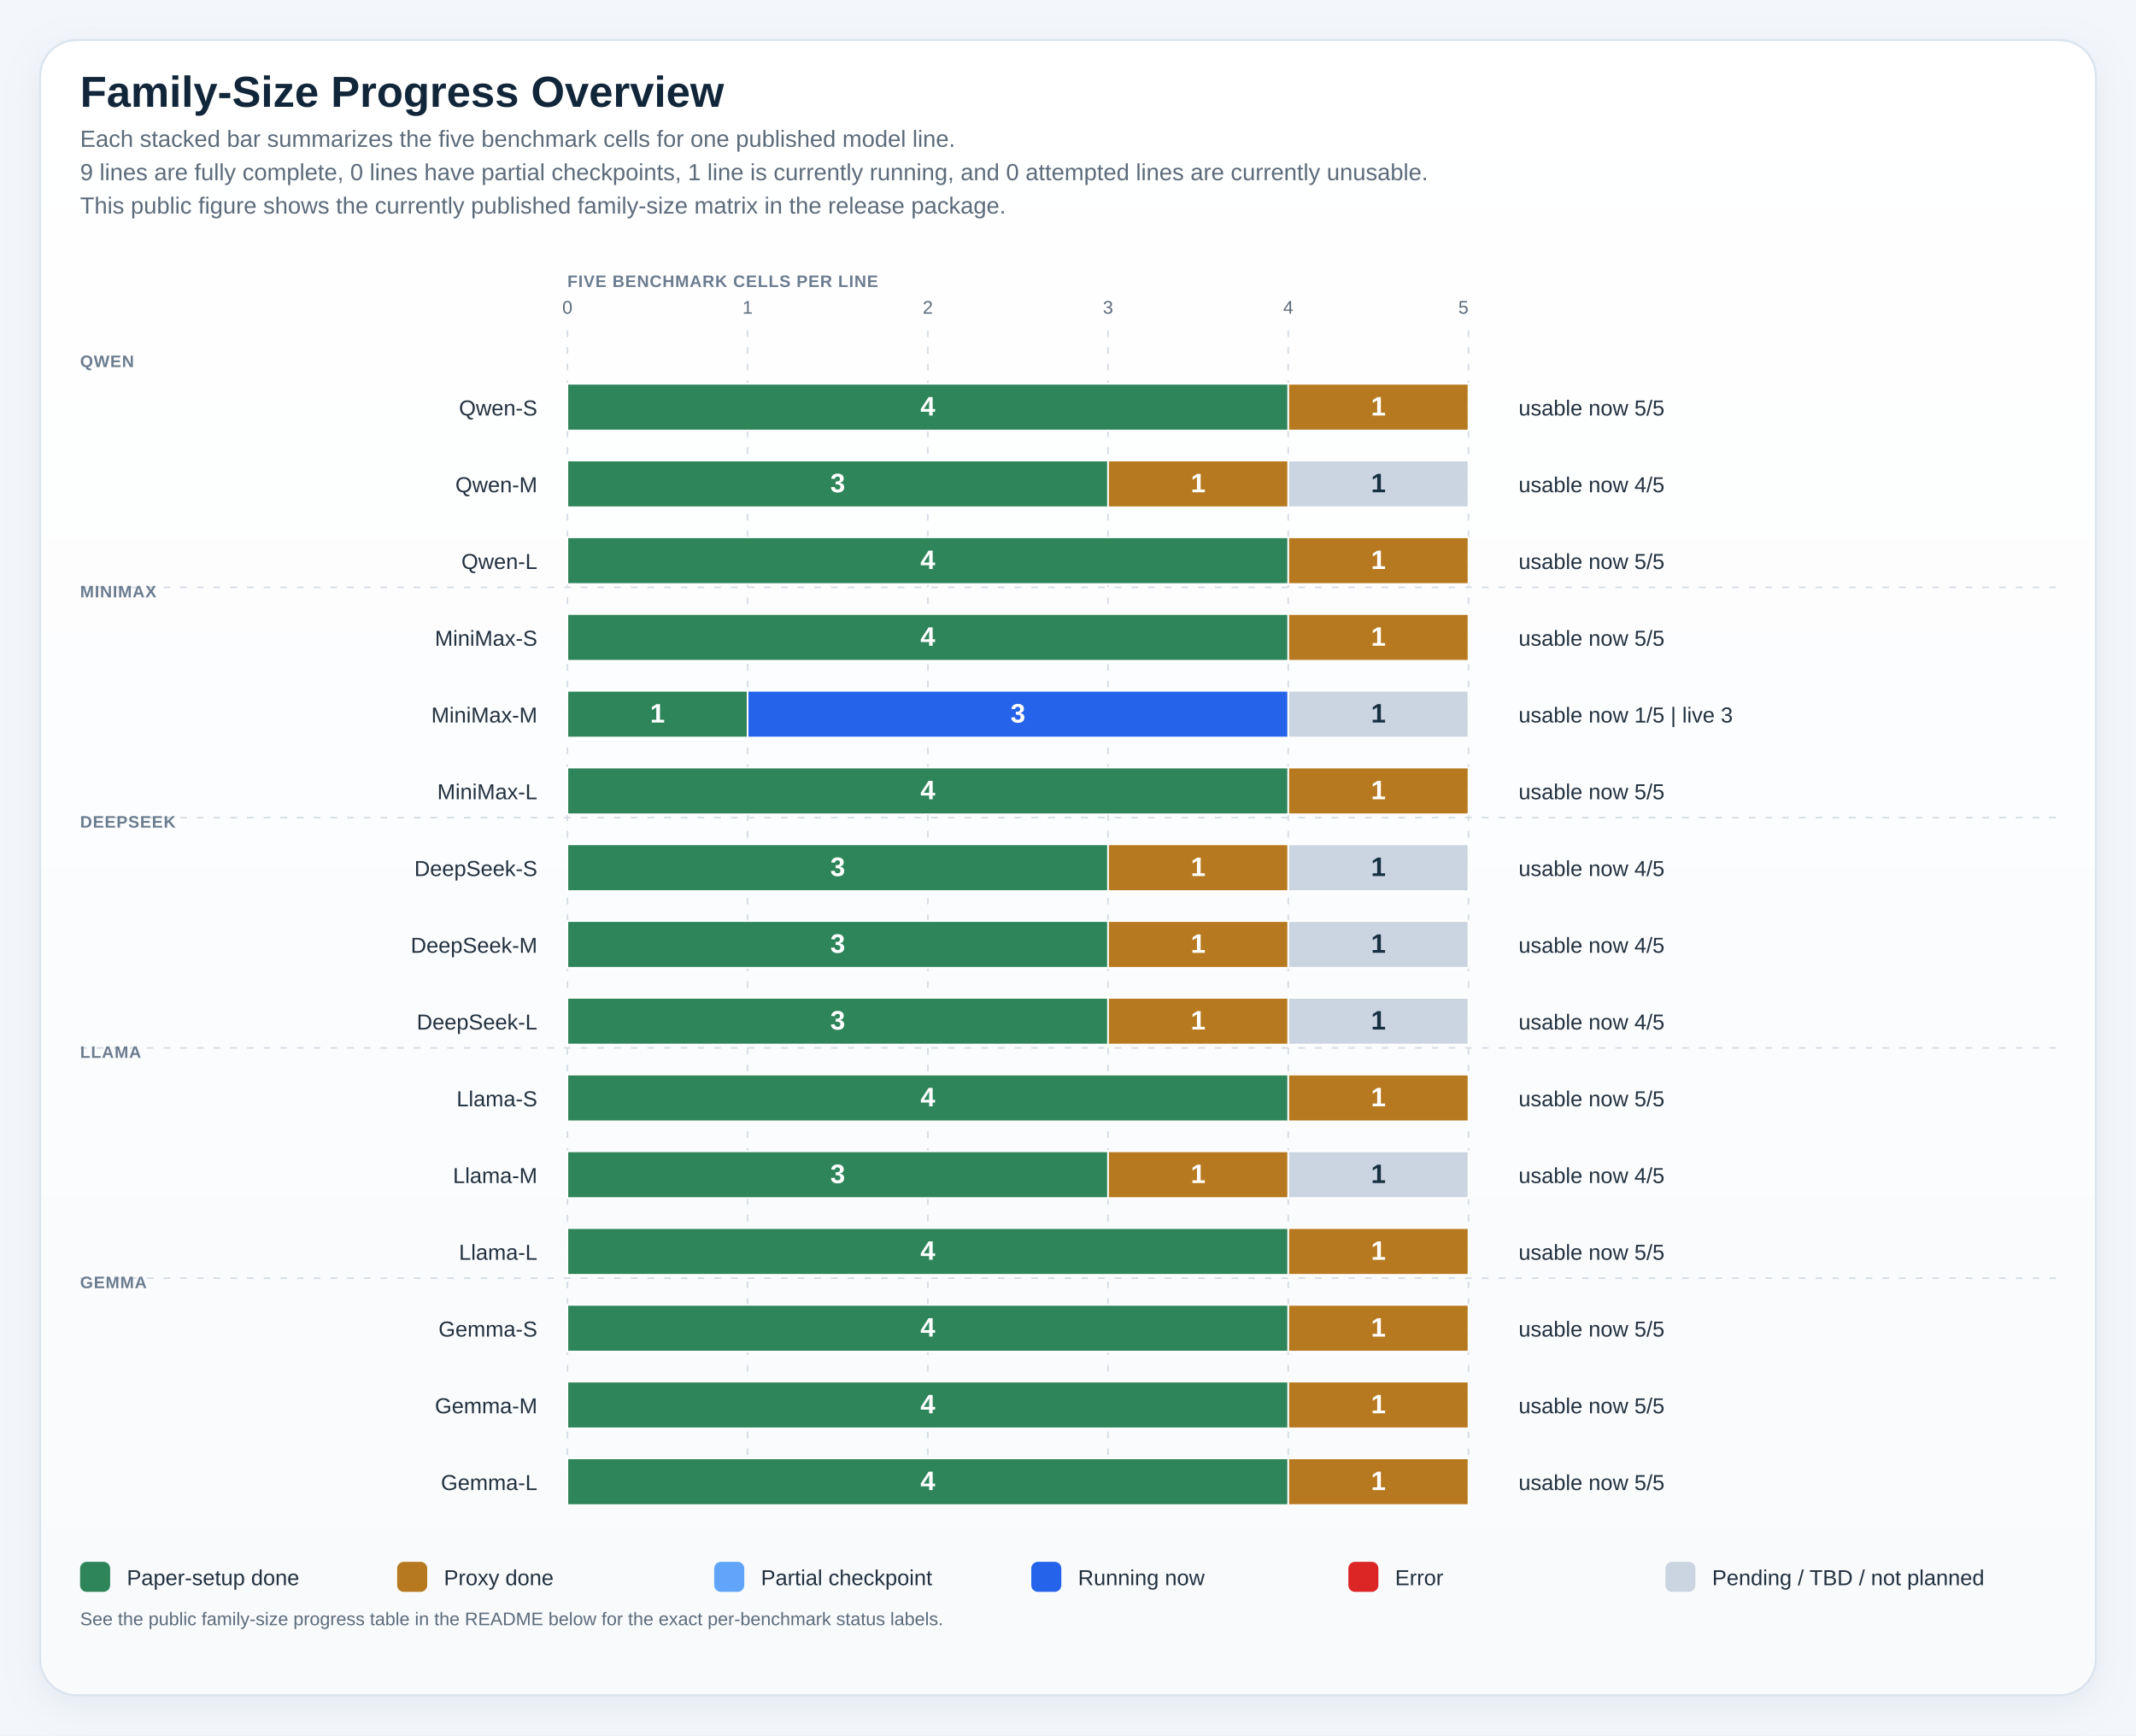
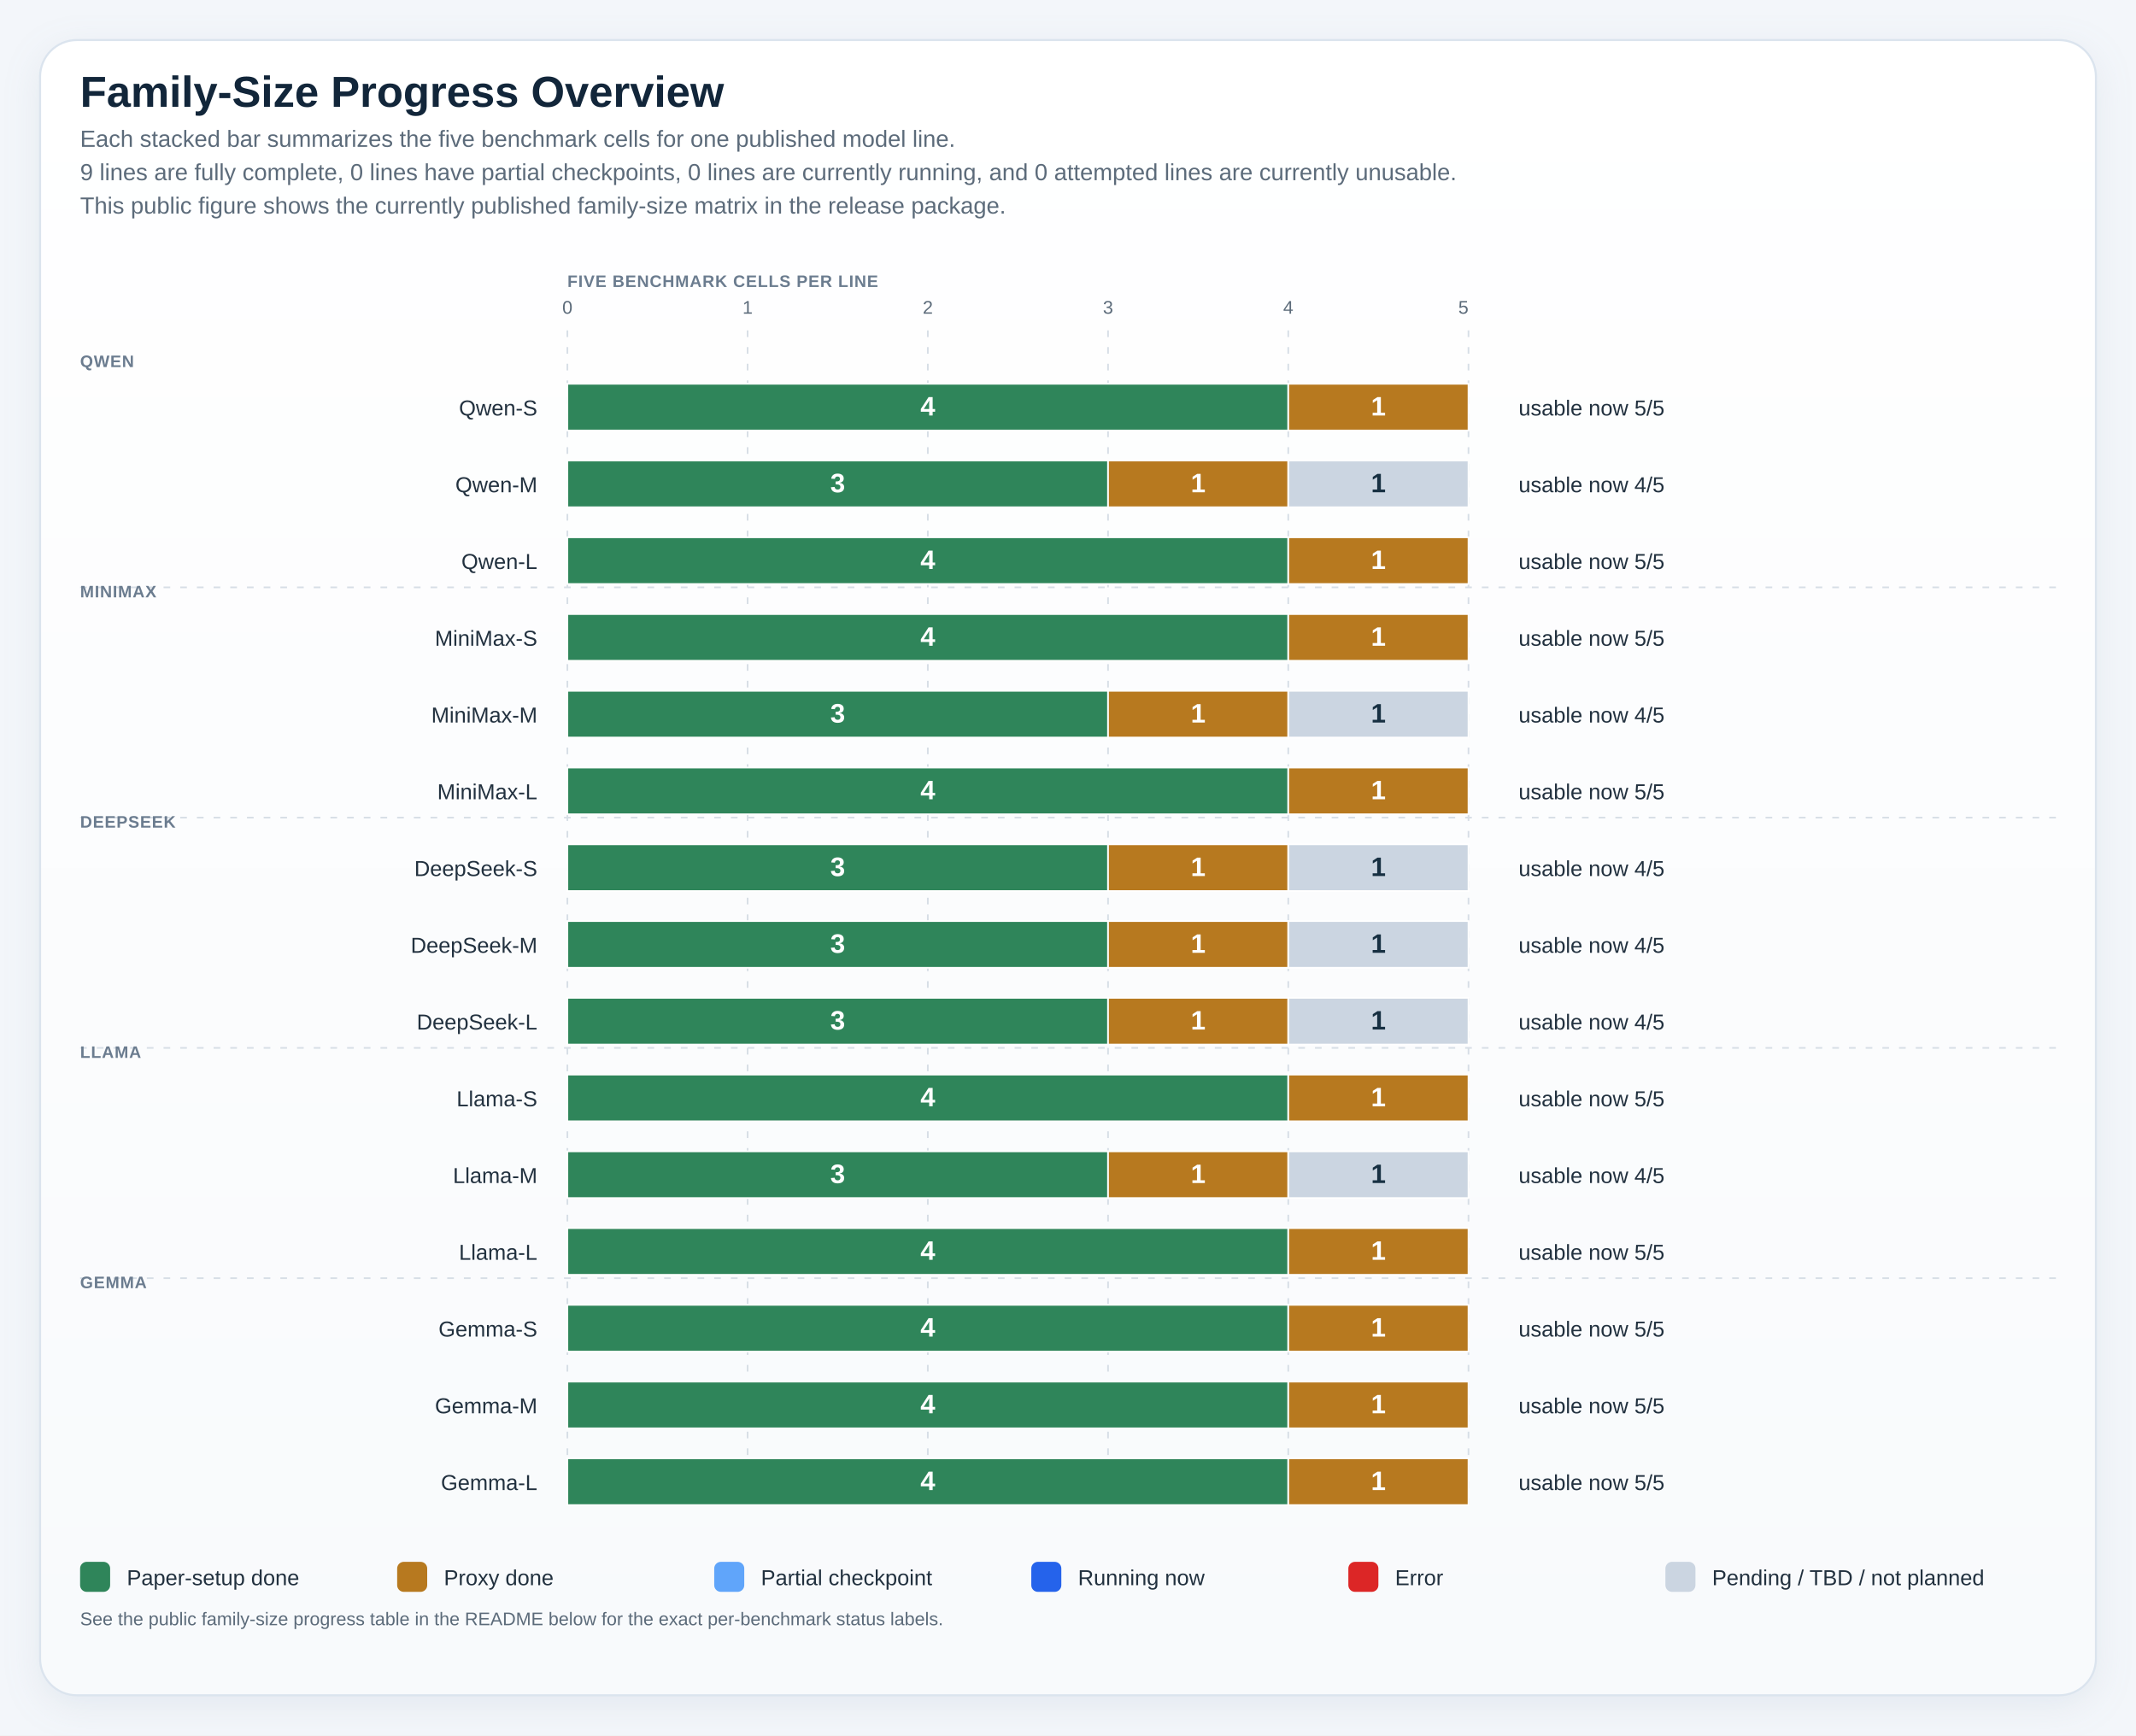
<svg xmlns="http://www.w3.org/2000/svg" viewBox="0 0 1280 1040" role="img" preserveAspectRatio="xMidYMin meet" style="max-width:100%;height:auto">
  <defs>
    <linearGradient id="panelGradient" x1="0" x2="0" y1="0" y2="1">
      <stop offset="0%" stop-color="#ffffff" />
      <stop offset="100%" stop-color="#f8fafc" />
    </linearGradient>
    <pattern id="diagonalHatch" width="8" height="8" patternUnits="userSpaceOnUse" patternTransform="rotate(45)">
      <line x1="0" y1="0" x2="0" y2="8" stroke="#cdd6e1" stroke-width="3" />
    </pattern>
    <filter id="softShadow" x="-20%" y="-20%" width="140%" height="140%">
      <feDropShadow dx="0" dy="6" stdDeviation="10" flood-color="#9fb0c2" flood-opacity="0.18" />
    </filter>
    <style>
.canvas { fill: #f3f6fa; }
.title { font: 700 26px 'IBM Plex Sans', 'Helvetica Neue', Arial, sans-serif; fill: #12263a; }
.subtitle { font: 400 14px 'IBM Plex Sans', 'Helvetica Neue', Arial, sans-serif; fill: #5c6b7a; }
.axis { font: 600 14px 'IBM Plex Sans', 'Helvetica Neue', Arial, sans-serif; fill: #22313f; }
.label { font: 500 13px 'IBM Plex Sans', 'Helvetica Neue', Arial, sans-serif; fill: #22313f; }
.metric { font: 700 20px 'IBM Plex Sans', 'Helvetica Neue', Arial, sans-serif; fill: #12263a; }
.celltext { font: 700 16px 'IBM Plex Sans', 'Helvetica Neue', Arial, sans-serif; fill: #ffffff; }
.celltext-dark { font: 700 16px 'IBM Plex Sans', 'Helvetica Neue', Arial, sans-serif; fill: #173042; }
.cellsub { font: 500 11px 'IBM Plex Sans', 'Helvetica Neue', Arial, sans-serif; fill: rgba(255,255,255,0.88); }
.cellsub-dark { font: 600 11px 'IBM Plex Sans', 'Helvetica Neue', Arial, sans-serif; fill: #385062; }
.body { font: 500 12px 'IBM Plex Sans', 'Helvetica Neue', Arial, sans-serif; fill: #22313f; }
.small { font: 500 11px 'IBM Plex Sans', 'Helvetica Neue', Arial, sans-serif; fill: #5c6b7a; }
.tiny { font: 600 10px 'IBM Plex Sans', 'Helvetica Neue', Arial, sans-serif; fill: #6b7c8f; letter-spacing: 0.04em; }
.grid { fill: #ffffff; stroke: #d7dee6; stroke-width: 1.25; }
.panel { fill: url(#panelGradient); stroke: #dbe4ee; stroke-width: 1.25; filter: url(#softShadow); }
.subpanel { fill: #ffffff; stroke: #e2e8f0; stroke-width: 1; }
.legend-card { fill: #ffffff; stroke: #dbe4ee; stroke-width: 1; }
.guide { stroke: #d7dee6; stroke-width: 1; stroke-dasharray: 4 6; }
.baseline { stroke: #aab7c6; stroke-width: 1.1; }
.muted-cell { fill: #eef2f7; stroke: #d7dee6; stroke-width: 1; }
.muted-bar { fill: #ecf1f6; stroke: #d7dee6; stroke-width: 1; }
.outline { stroke: rgba(255,255,255,0.9); stroke-width: 1; }
</style>
  </defs>
  <rect x="0" y="0" width="1280" height="1040" class="canvas" />
  <rect x="24" y="24" width="1232" height="992" rx="22" class="panel" />
  <text x="48" y="64" class="title">Family-Size Progress Overview</text>
  <text x="48" y="88" class="subtitle">Each stacked bar summarizes the five benchmark cells for one published model line.</text>
-   <text x="48" y="108" class="subtitle">9 lines are fully complete, 0 lines have partial checkpoints, 1 line is currently running, and 0 attempted lines are currently unusable.</text>
+   <text x="48" y="108" class="subtitle">9 lines are fully complete, 0 lines have partial checkpoints, 0 lines are currently running, and 0 attempted lines are currently unusable.</text>
  <text x="48" y="128" class="subtitle">This public figure shows the currently published family-size matrix in the release package.</text>
  <text x="340" y="172" class="tiny">FIVE BENCHMARK CELLS PER LINE</text>
  <line x1="340.00" y1="198" x2="340.00" y2="908" class="guide" />
  <text x="340.00" y="188" text-anchor="middle" class="small">0</text>
  <line x1="448.00" y1="198" x2="448.00" y2="908" class="guide" />
  <text x="448.00" y="188" text-anchor="middle" class="small">1</text>
  <line x1="556.00" y1="198" x2="556.00" y2="908" class="guide" />
  <text x="556.00" y="188" text-anchor="middle" class="small">2</text>
  <line x1="664.00" y1="198" x2="664.00" y2="908" class="guide" />
  <text x="664.00" y="188" text-anchor="middle" class="small">3</text>
  <line x1="772.00" y1="198" x2="772.00" y2="908" class="guide" />
  <text x="772.00" y="188" text-anchor="middle" class="small">4</text>
  <line x1="880.00" y1="198" x2="880.00" y2="908" class="guide" />
  <text x="880.00" y="188" text-anchor="end" class="small">5</text>
  <text x="48" y="220" class="tiny">QWEN</text>
  <text x="322" y="249" text-anchor="end" class="label">Qwen-S</text>
  <rect x="340" y="230" width="540" height="28" rx="10" fill="#e2e8f0" />
  <rect x="340.00" y="230" width="432.00" height="28" fill="#2f855a" stroke="#ffffff" stroke-width="1" />
  <text x="556.00" y="249" text-anchor="middle" class="celltext">4</text>
  <rect x="772.00" y="230" width="108.00" height="28" fill="#b7791f" stroke="#ffffff" stroke-width="1" />
  <text x="826.00" y="249" text-anchor="middle" class="celltext">1</text>
  <text x="910" y="249" class="label">usable now 5/5</text>
  <text x="322" y="295" text-anchor="end" class="label">Qwen-M</text>
  <rect x="340" y="276" width="540" height="28" rx="10" fill="#e2e8f0" />
  <rect x="340.00" y="276" width="324.00" height="28" fill="#2f855a" stroke="#ffffff" stroke-width="1" />
  <text x="502.00" y="295" text-anchor="middle" class="celltext">3</text>
  <rect x="664.00" y="276" width="108.00" height="28" fill="#b7791f" stroke="#ffffff" stroke-width="1" />
  <text x="718.00" y="295" text-anchor="middle" class="celltext">1</text>
  <rect x="772.00" y="276" width="108.00" height="28" fill="#cbd5e1" stroke="#ffffff" stroke-width="1" />
  <text x="826.00" y="295" text-anchor="middle" class="celltext-dark">1</text>
  <text x="910" y="295" class="label">usable now 4/5</text>
  <text x="322" y="341" text-anchor="end" class="label">Qwen-L</text>
  <rect x="340" y="322" width="540" height="28" rx="10" fill="#e2e8f0" />
  <rect x="340.00" y="322" width="432.00" height="28" fill="#2f855a" stroke="#ffffff" stroke-width="1" />
  <text x="556.00" y="341" text-anchor="middle" class="celltext">4</text>
  <rect x="772.00" y="322" width="108.00" height="28" fill="#b7791f" stroke="#ffffff" stroke-width="1" />
  <text x="826.00" y="341" text-anchor="middle" class="celltext">1</text>
  <text x="910" y="341" class="label">usable now 5/5</text>
  <line x1="48" y1="352" x2="1232" y2="352" class="guide" />
  <text x="48" y="358" class="tiny">MINIMAX</text>
  <text x="322" y="387" text-anchor="end" class="label">MiniMax-S</text>
  <rect x="340" y="368" width="540" height="28" rx="10" fill="#e2e8f0" />
  <rect x="340.00" y="368" width="432.00" height="28" fill="#2f855a" stroke="#ffffff" stroke-width="1" />
  <text x="556.00" y="387" text-anchor="middle" class="celltext">4</text>
  <rect x="772.00" y="368" width="108.00" height="28" fill="#b7791f" stroke="#ffffff" stroke-width="1" />
  <text x="826.00" y="387" text-anchor="middle" class="celltext">1</text>
  <text x="910" y="387" class="label">usable now 5/5</text>
  <text x="322" y="433" text-anchor="end" class="label">MiniMax-M</text>
  <rect x="340" y="414" width="540" height="28" rx="10" fill="#e2e8f0" />
-   <rect x="340.00" y="414" width="108.00" height="28" fill="#2f855a" stroke="#ffffff" stroke-width="1" />
-   <text x="394.00" y="433" text-anchor="middle" class="celltext">1</text>
-   <rect x="448.00" y="414" width="324.00" height="28" fill="#2563eb" stroke="#ffffff" stroke-width="1" />
-   <text x="610.00" y="433" text-anchor="middle" class="celltext">3</text>
+   <rect x="340.00" y="414" width="324.00" height="28" fill="#2f855a" stroke="#ffffff" stroke-width="1" />
+   <text x="502.00" y="433" text-anchor="middle" class="celltext">3</text>
+   <rect x="664.00" y="414" width="108.00" height="28" fill="#b7791f" stroke="#ffffff" stroke-width="1" />
+   <text x="718.00" y="433" text-anchor="middle" class="celltext">1</text>
  <rect x="772.00" y="414" width="108.00" height="28" fill="#cbd5e1" stroke="#ffffff" stroke-width="1" />
  <text x="826.00" y="433" text-anchor="middle" class="celltext-dark">1</text>
-   <text x="910" y="433" class="label">usable now 1/5 | live 3</text>
+   <text x="910" y="433" class="label">usable now 4/5</text>
  <text x="322" y="479" text-anchor="end" class="label">MiniMax-L</text>
  <rect x="340" y="460" width="540" height="28" rx="10" fill="#e2e8f0" />
  <rect x="340.00" y="460" width="432.00" height="28" fill="#2f855a" stroke="#ffffff" stroke-width="1" />
  <text x="556.00" y="479" text-anchor="middle" class="celltext">4</text>
  <rect x="772.00" y="460" width="108.00" height="28" fill="#b7791f" stroke="#ffffff" stroke-width="1" />
  <text x="826.00" y="479" text-anchor="middle" class="celltext">1</text>
  <text x="910" y="479" class="label">usable now 5/5</text>
  <line x1="48" y1="490" x2="1232" y2="490" class="guide" />
  <text x="48" y="496" class="tiny">DEEPSEEK</text>
  <text x="322" y="525" text-anchor="end" class="label">DeepSeek-S</text>
  <rect x="340" y="506" width="540" height="28" rx="10" fill="#e2e8f0" />
  <rect x="340.00" y="506" width="324.00" height="28" fill="#2f855a" stroke="#ffffff" stroke-width="1" />
  <text x="502.00" y="525" text-anchor="middle" class="celltext">3</text>
  <rect x="664.00" y="506" width="108.00" height="28" fill="#b7791f" stroke="#ffffff" stroke-width="1" />
  <text x="718.00" y="525" text-anchor="middle" class="celltext">1</text>
  <rect x="772.00" y="506" width="108.00" height="28" fill="#cbd5e1" stroke="#ffffff" stroke-width="1" />
  <text x="826.00" y="525" text-anchor="middle" class="celltext-dark">1</text>
  <text x="910" y="525" class="label">usable now 4/5</text>
  <text x="322" y="571" text-anchor="end" class="label">DeepSeek-M</text>
  <rect x="340" y="552" width="540" height="28" rx="10" fill="#e2e8f0" />
  <rect x="340.00" y="552" width="324.00" height="28" fill="#2f855a" stroke="#ffffff" stroke-width="1" />
  <text x="502.00" y="571" text-anchor="middle" class="celltext">3</text>
  <rect x="664.00" y="552" width="108.00" height="28" fill="#b7791f" stroke="#ffffff" stroke-width="1" />
  <text x="718.00" y="571" text-anchor="middle" class="celltext">1</text>
  <rect x="772.00" y="552" width="108.00" height="28" fill="#cbd5e1" stroke="#ffffff" stroke-width="1" />
  <text x="826.00" y="571" text-anchor="middle" class="celltext-dark">1</text>
  <text x="910" y="571" class="label">usable now 4/5</text>
  <text x="322" y="617" text-anchor="end" class="label">DeepSeek-L</text>
  <rect x="340" y="598" width="540" height="28" rx="10" fill="#e2e8f0" />
  <rect x="340.00" y="598" width="324.00" height="28" fill="#2f855a" stroke="#ffffff" stroke-width="1" />
  <text x="502.00" y="617" text-anchor="middle" class="celltext">3</text>
  <rect x="664.00" y="598" width="108.00" height="28" fill="#b7791f" stroke="#ffffff" stroke-width="1" />
  <text x="718.00" y="617" text-anchor="middle" class="celltext">1</text>
  <rect x="772.00" y="598" width="108.00" height="28" fill="#cbd5e1" stroke="#ffffff" stroke-width="1" />
  <text x="826.00" y="617" text-anchor="middle" class="celltext-dark">1</text>
  <text x="910" y="617" class="label">usable now 4/5</text>
  <line x1="48" y1="628" x2="1232" y2="628" class="guide" />
  <text x="48" y="634" class="tiny">LLAMA</text>
  <text x="322" y="663" text-anchor="end" class="label">Llama-S</text>
  <rect x="340" y="644" width="540" height="28" rx="10" fill="#e2e8f0" />
  <rect x="340.00" y="644" width="432.00" height="28" fill="#2f855a" stroke="#ffffff" stroke-width="1" />
  <text x="556.00" y="663" text-anchor="middle" class="celltext">4</text>
  <rect x="772.00" y="644" width="108.00" height="28" fill="#b7791f" stroke="#ffffff" stroke-width="1" />
  <text x="826.00" y="663" text-anchor="middle" class="celltext">1</text>
  <text x="910" y="663" class="label">usable now 5/5</text>
  <text x="322" y="709" text-anchor="end" class="label">Llama-M</text>
  <rect x="340" y="690" width="540" height="28" rx="10" fill="#e2e8f0" />
  <rect x="340.00" y="690" width="324.00" height="28" fill="#2f855a" stroke="#ffffff" stroke-width="1" />
  <text x="502.00" y="709" text-anchor="middle" class="celltext">3</text>
  <rect x="664.00" y="690" width="108.00" height="28" fill="#b7791f" stroke="#ffffff" stroke-width="1" />
  <text x="718.00" y="709" text-anchor="middle" class="celltext">1</text>
  <rect x="772.00" y="690" width="108.00" height="28" fill="#cbd5e1" stroke="#ffffff" stroke-width="1" />
  <text x="826.00" y="709" text-anchor="middle" class="celltext-dark">1</text>
  <text x="910" y="709" class="label">usable now 4/5</text>
  <text x="322" y="755" text-anchor="end" class="label">Llama-L</text>
  <rect x="340" y="736" width="540" height="28" rx="10" fill="#e2e8f0" />
  <rect x="340.00" y="736" width="432.00" height="28" fill="#2f855a" stroke="#ffffff" stroke-width="1" />
  <text x="556.00" y="755" text-anchor="middle" class="celltext">4</text>
  <rect x="772.00" y="736" width="108.00" height="28" fill="#b7791f" stroke="#ffffff" stroke-width="1" />
  <text x="826.00" y="755" text-anchor="middle" class="celltext">1</text>
  <text x="910" y="755" class="label">usable now 5/5</text>
  <line x1="48" y1="766" x2="1232" y2="766" class="guide" />
  <text x="48" y="772" class="tiny">GEMMA</text>
  <text x="322" y="801" text-anchor="end" class="label">Gemma-S</text>
  <rect x="340" y="782" width="540" height="28" rx="10" fill="#e2e8f0" />
  <rect x="340.00" y="782" width="432.00" height="28" fill="#2f855a" stroke="#ffffff" stroke-width="1" />
  <text x="556.00" y="801" text-anchor="middle" class="celltext">4</text>
  <rect x="772.00" y="782" width="108.00" height="28" fill="#b7791f" stroke="#ffffff" stroke-width="1" />
  <text x="826.00" y="801" text-anchor="middle" class="celltext">1</text>
  <text x="910" y="801" class="label">usable now 5/5</text>
  <text x="322" y="847" text-anchor="end" class="label">Gemma-M</text>
  <rect x="340" y="828" width="540" height="28" rx="10" fill="#e2e8f0" />
  <rect x="340.00" y="828" width="432.00" height="28" fill="#2f855a" stroke="#ffffff" stroke-width="1" />
  <text x="556.00" y="847" text-anchor="middle" class="celltext">4</text>
  <rect x="772.00" y="828" width="108.00" height="28" fill="#b7791f" stroke="#ffffff" stroke-width="1" />
  <text x="826.00" y="847" text-anchor="middle" class="celltext">1</text>
  <text x="910" y="847" class="label">usable now 5/5</text>
  <text x="322" y="893" text-anchor="end" class="label">Gemma-L</text>
  <rect x="340" y="874" width="540" height="28" rx="10" fill="#e2e8f0" />
  <rect x="340.00" y="874" width="432.00" height="28" fill="#2f855a" stroke="#ffffff" stroke-width="1" />
  <text x="556.00" y="893" text-anchor="middle" class="celltext">4</text>
  <rect x="772.00" y="874" width="108.00" height="28" fill="#b7791f" stroke="#ffffff" stroke-width="1" />
  <text x="826.00" y="893" text-anchor="middle" class="celltext">1</text>
  <text x="910" y="893" class="label">usable now 5/5</text>
  <rect x="48" y="936" width="18" height="18" rx="4" fill="#2f855a" />
  <text x="76" y="950" class="label">Paper-setup done</text>
  <rect x="238" y="936" width="18" height="18" rx="4" fill="#b7791f" />
  <text x="266" y="950" class="label">Proxy done</text>
  <rect x="428" y="936" width="18" height="18" rx="4" fill="#60a5fa" />
  <text x="456" y="950" class="label">Partial checkpoint</text>
  <rect x="618" y="936" width="18" height="18" rx="4" fill="#2563eb" />
  <text x="646" y="950" class="label">Running now</text>
  <rect x="808" y="936" width="18" height="18" rx="4" fill="#dc2626" />
  <text x="836" y="950" class="label">Error</text>
  <rect x="998" y="936" width="18" height="18" rx="4" fill="#cbd5e1" />
  <text x="1026" y="950" class="label">Pending / TBD / not planned</text>
  <text x="48" y="974" class="small">See the public family-size progress table in the README below for the exact per-benchmark status labels.</text>
</svg>
